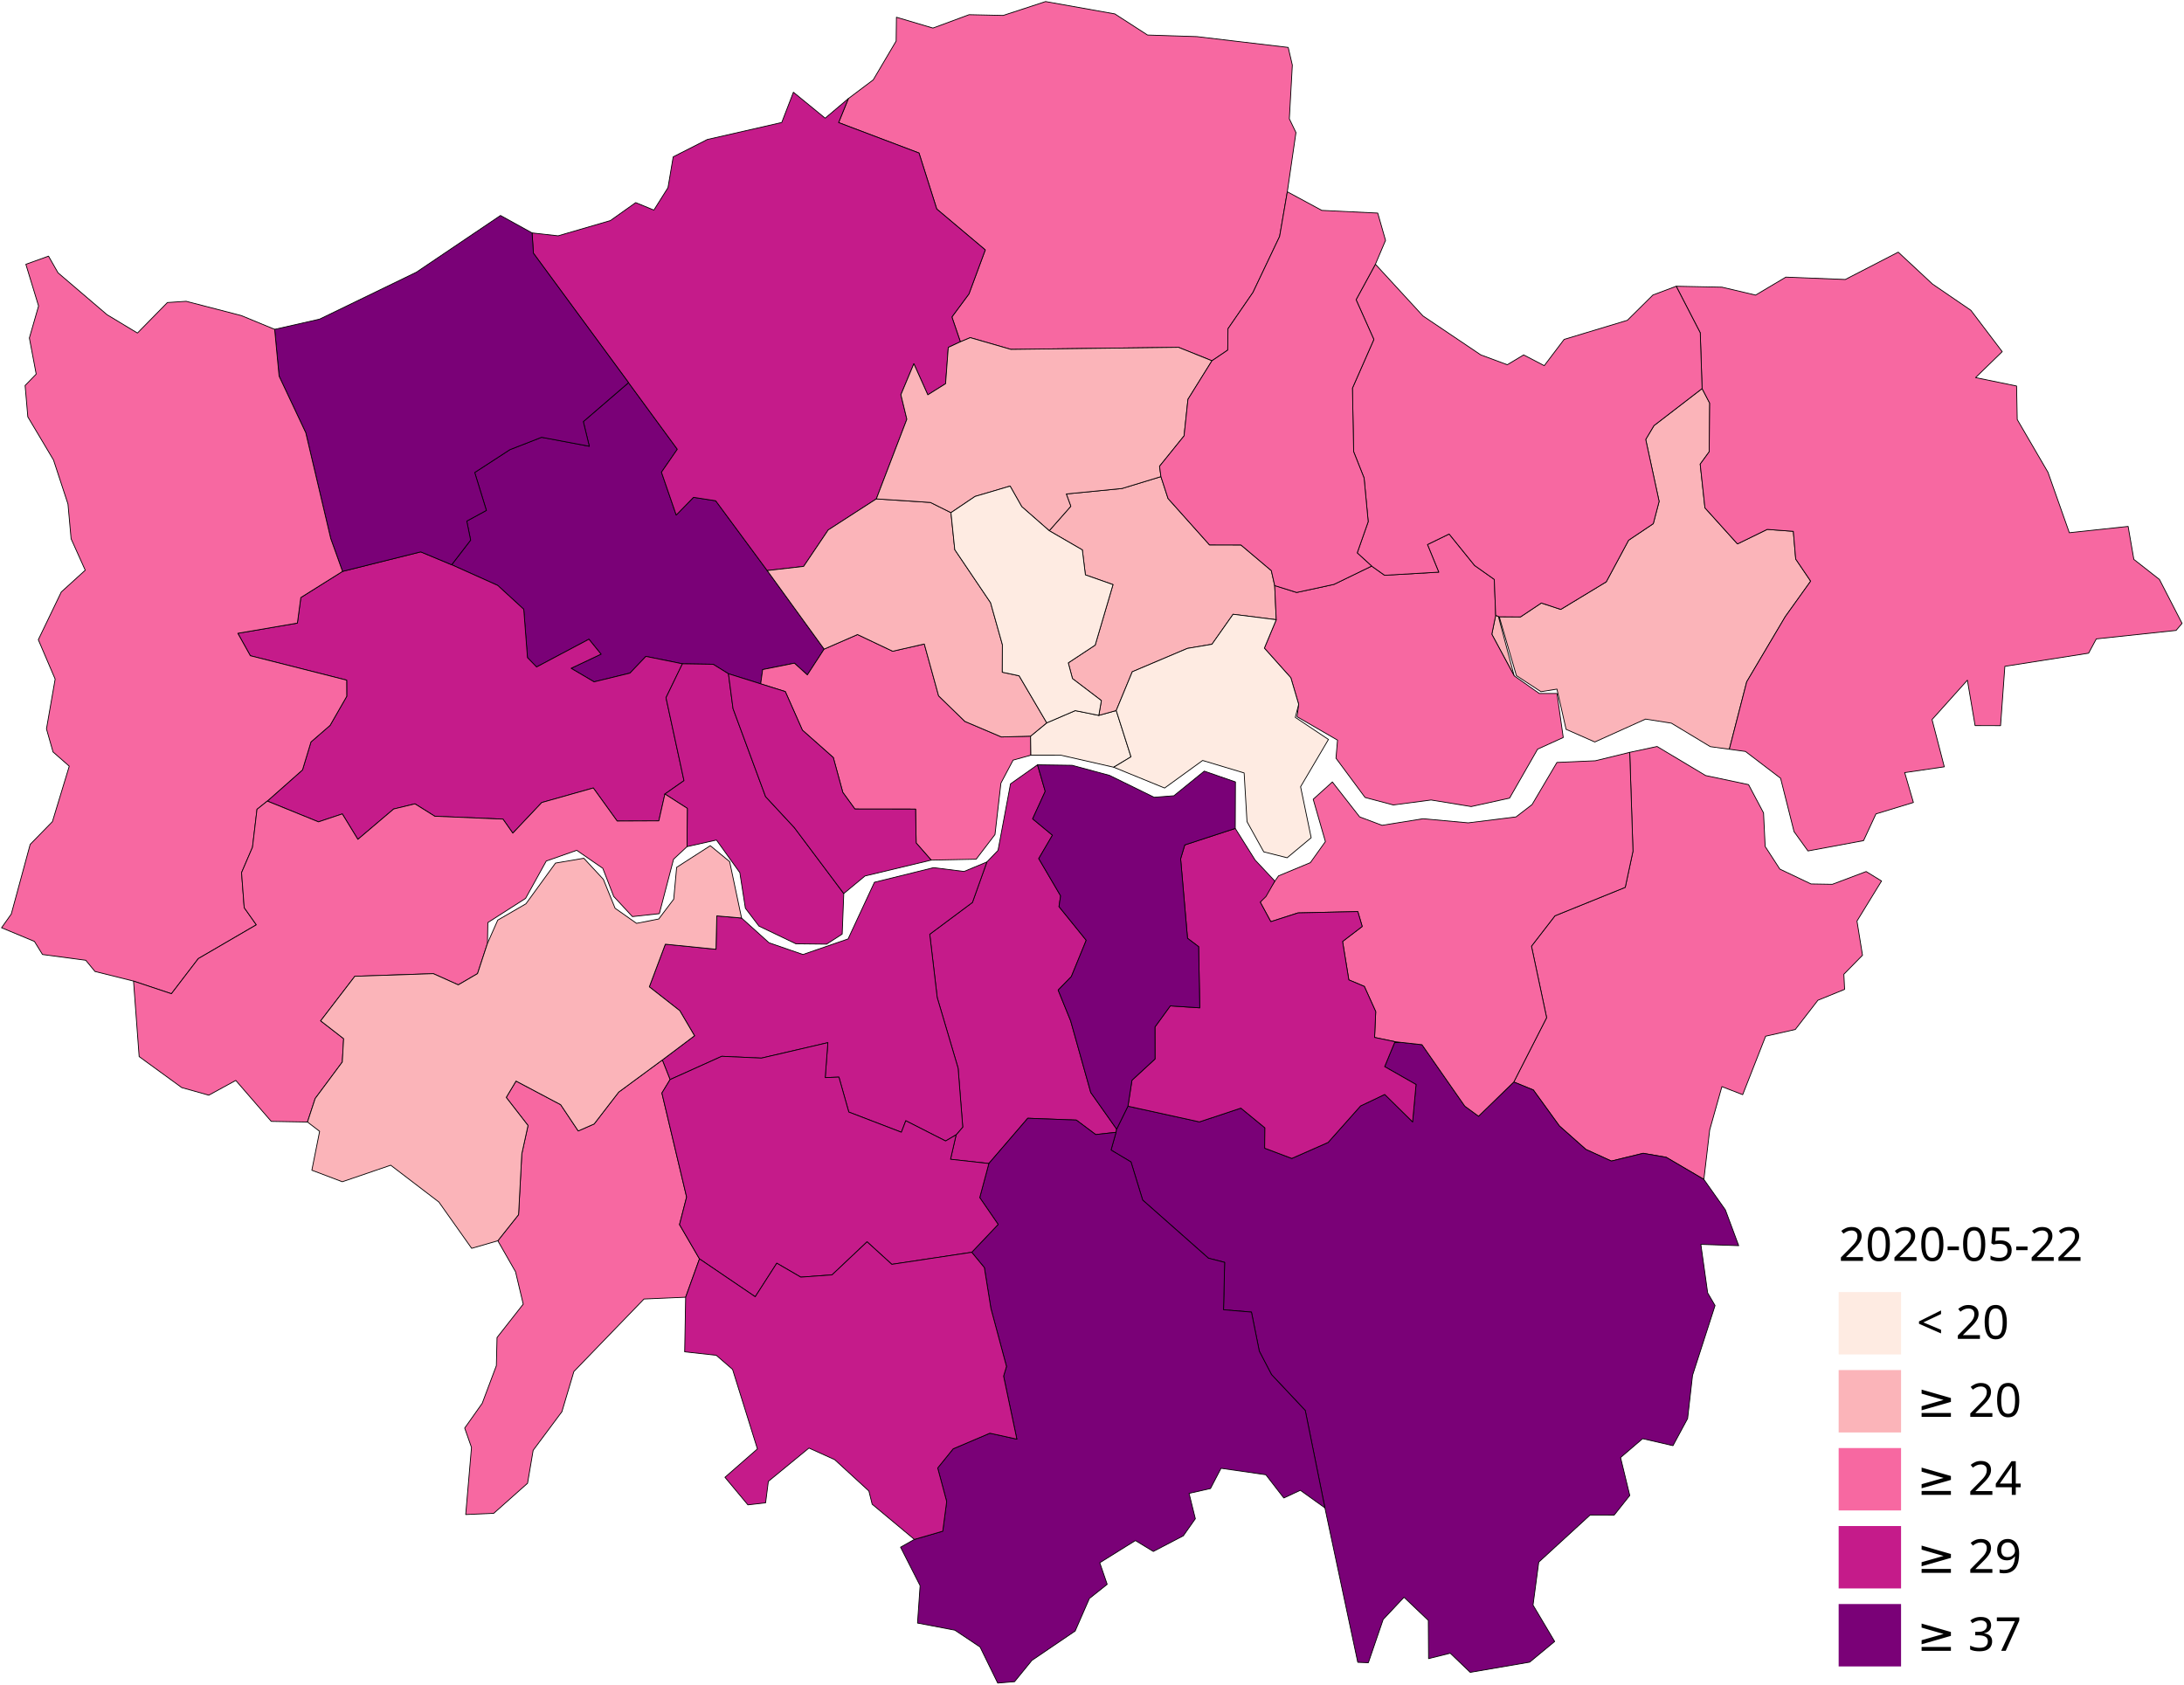
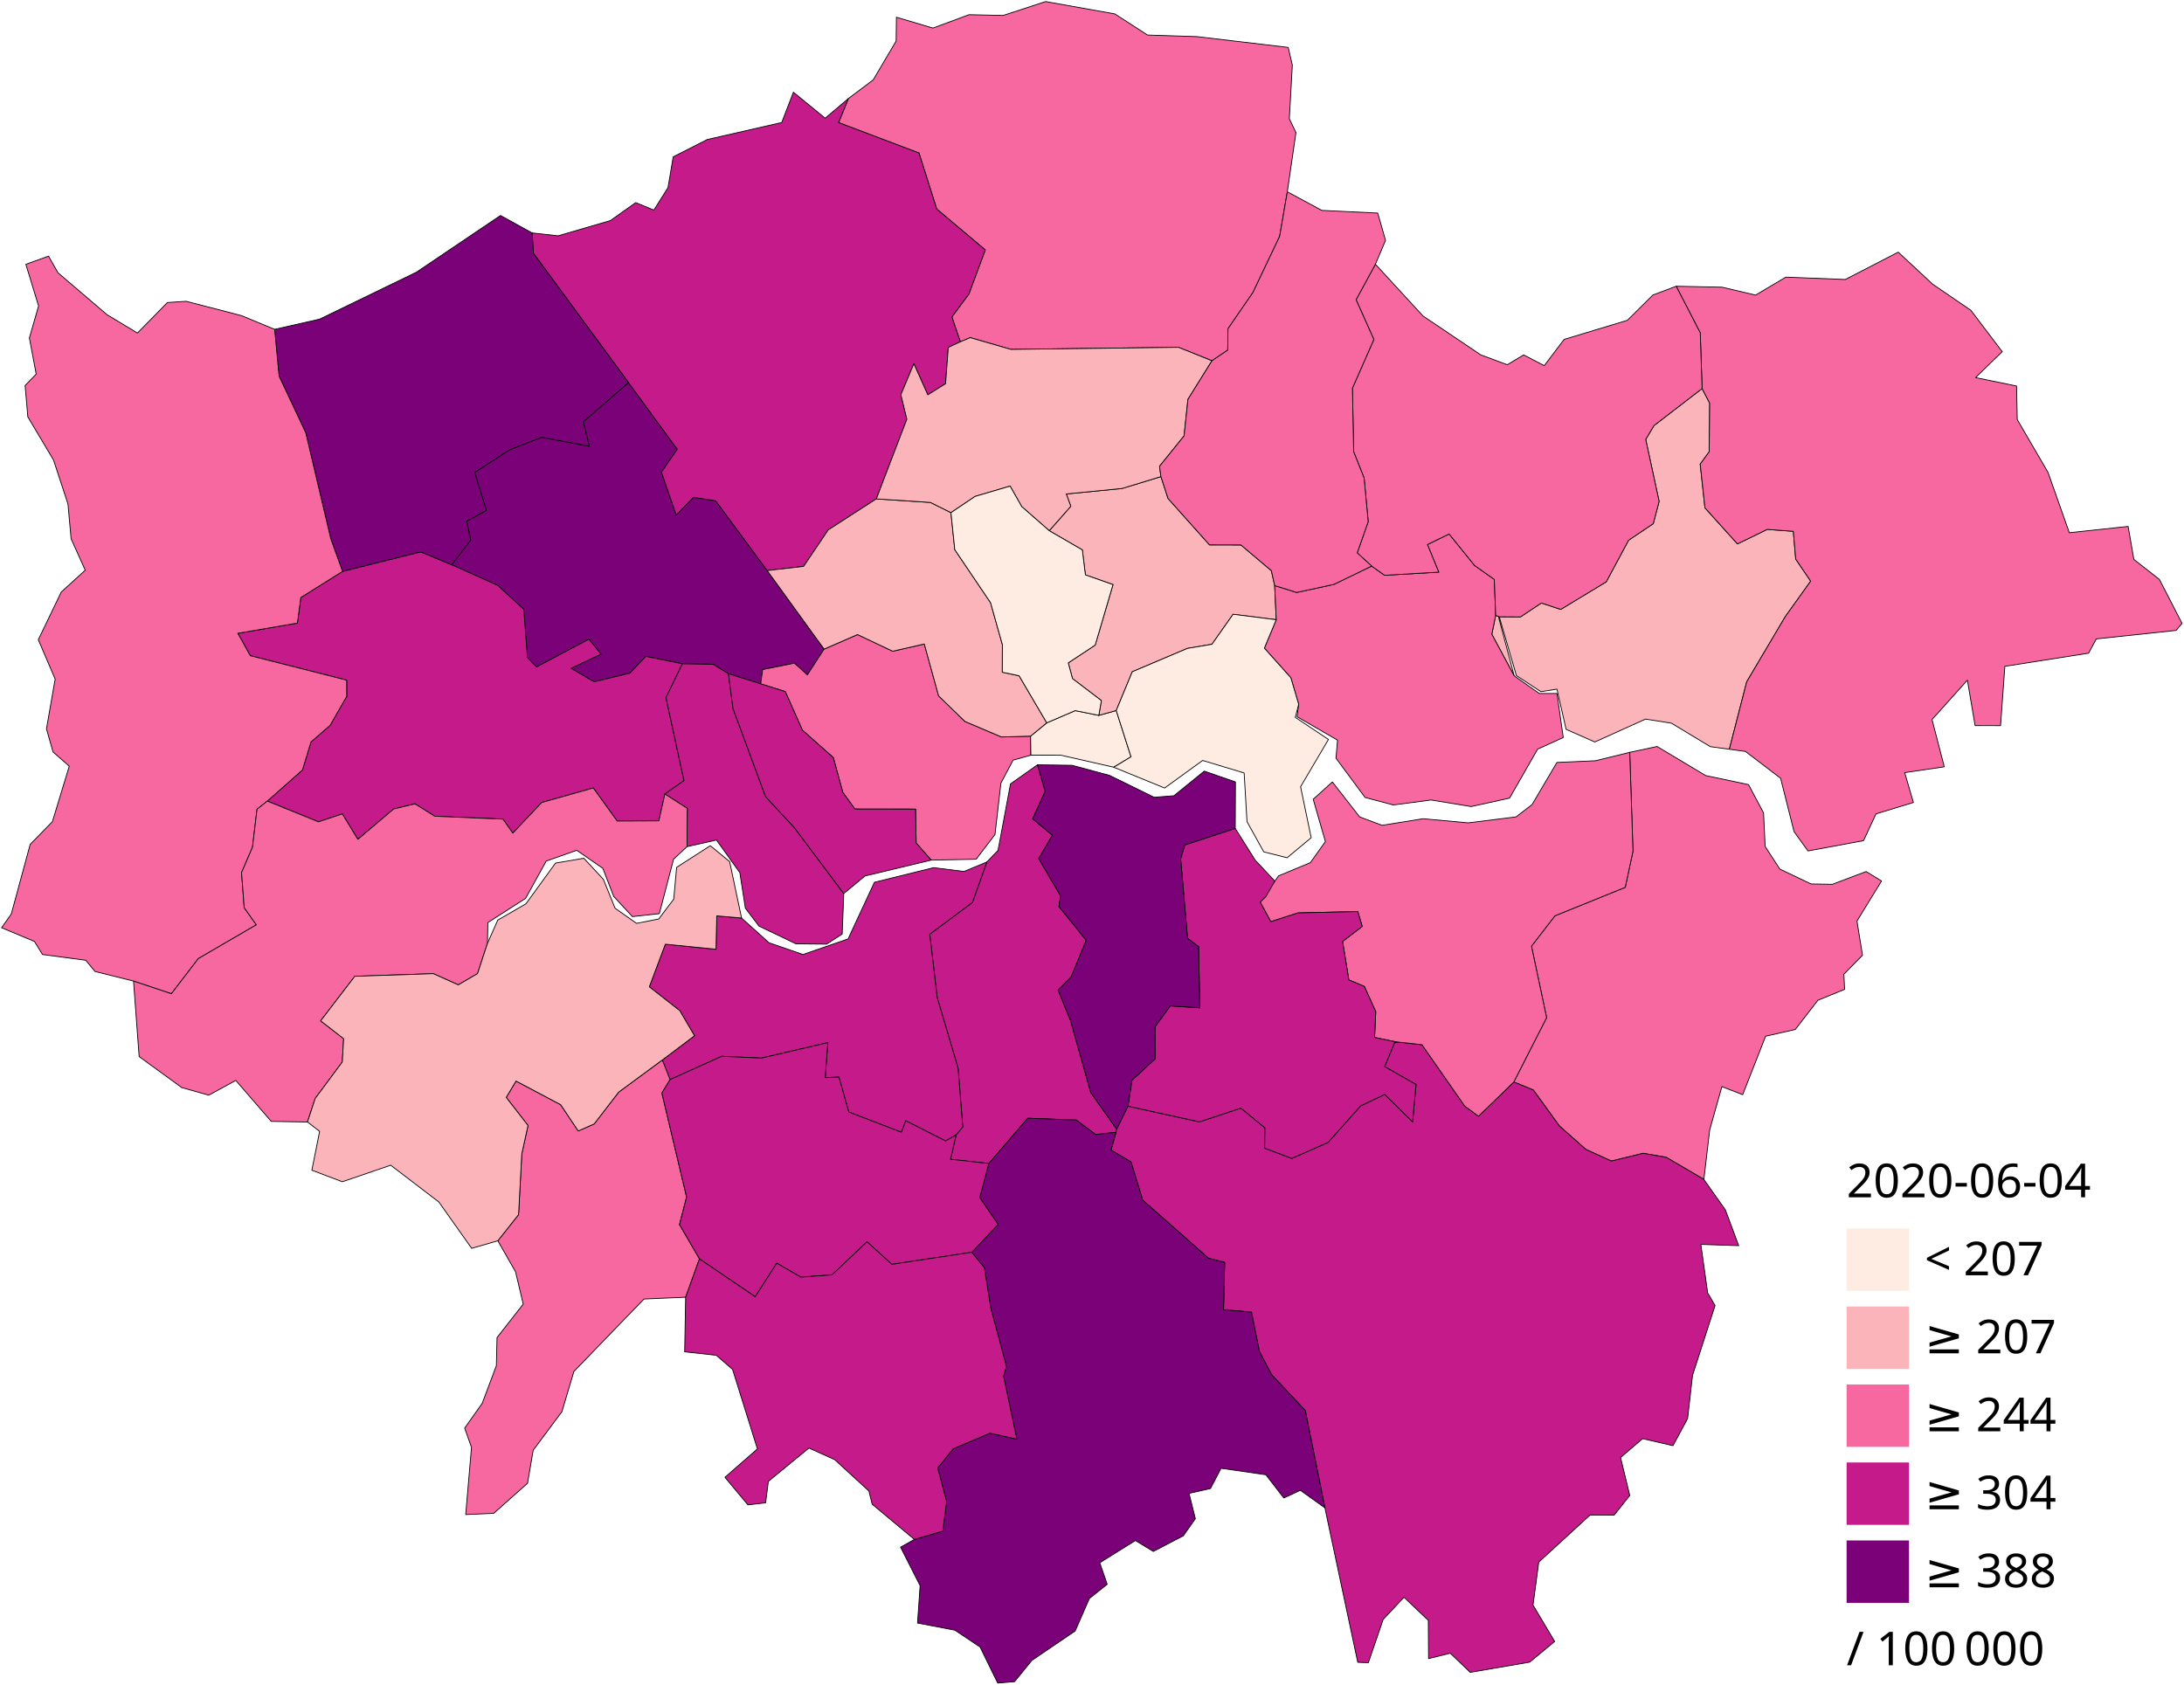
<svg xmlns="http://www.w3.org/2000/svg" version="1.1" baseProfile="tiny" width="1400" height="1080" stroke-linecap="round" stroke-linejoin="round">
-   <g id="g1003" transform="translate(1378.626,-817.6673)">
+   <g id="g1003" transform="translate(1383.72,-858.4221)">
    <g id="Text" font-size="30" font-family="Verdana" fill="#000">
      <text x="-200" y="1626">
-         <tspan x="-200" y="1626">2020-05-22</tspan>
+         <tspan x="-200" y="1626">2020-06-04</tspan>
      </text>
      <text x="-150" y="1676">
-         <tspan x="-150" y="1676">&lt; 20</tspan>
+         <tspan x="-150" y="1676">&lt; 207</tspan>
      </text>
      <text x="-150" y="1726">
-         <tspan x="-150" y="1726">≥ 20</tspan>
+         <tspan x="-150" y="1726">≥ 207</tspan>
      </text>
      <text x="-150" y="1776">
-         <tspan x="-150" y="1776">≥ 24</tspan>
+         <tspan x="-150" y="1776">≥ 244</tspan>
      </text>
      <text x="-150" y="1826">
-         <tspan x="-150" y="1826">≥ 29</tspan>
+         <tspan x="-150" y="1826">≥ 304</tspan>
      </text>
      <text x="-150" y="1876">
-         <tspan x="-150" y="1876">≥ 37</tspan>
+         <tspan x="-150" y="1876">≥ 388</tspan>
+       </text>
+       <text x="-200" y="1926">
+         <tspan x="-200" y="1926">/ 100 000</tspan>
      </text>
    </g>
    <g id="legend-boxes">
      <path d="m -200 1646 h 40 v 40 h -40 z" fill="#feebe2" />
      <path d="m -200 1696 h 40 v 40 h -40 z" fill="#fbb4b9" />
      <path d="m -200 1746 h 40 v 40 h -40 z" fill="#f768a1" />
      <path d="m -200 1796 h 40 v 40 h -40 z" fill="#c51b8a" />
      <path d="m -200 1846 h 40 v 40 h -40 z" fill="#7a0177" />
    </g>
  </g>
  <g id="layer" stroke="#000" stroke-width=".5">
    <path d="M 491.81 365.79 528.29 416.136 517.533 432.682 509.221 425.157 488.88 429.254 487.62 438.405 466.952 431.947 457.142 425.863 437.446 425.555 414.047 420.808 403.812 431.519 380.834 437.13 366.072 428.443 385.276 419.377 377.509 409.805 343.963 427.603 338.123 421.616 335.737 390.626 319.032 375.298 289.531 362.062 301.685 346.267 299.207 334.068 311.785 327.224 304.3 302.916 326.829 288.28 347.182 280.336 377.752 286.089 373.92 270.289 402.913 245.319 434.18 288.01 424.021 302.73 433.48 330.185 444.566 318.829 458.771 321.028 491.81 365.79 Z" fill="#7a0177" />
    <path d="M 825.776 30.396 828.418 41.733 826.499 76.164 830.74 84.978 825.209 122.946 820.27 151.573 803.189 187.472 787.175 210.76 787.002 224.445 776.888 231.286 755.462 222.673 648.056 224.001 621.938 216.465 615.61 219.123 610.189 203.204 621.117 188.444 631.581 160.214 600.476 134.01 589.099 98.097 537.565 78.591 543.829 63.184 559.756 51.196 574.447 26.315 574.636 11.05 598.036 17.991 621.218 9.419 643.082 9.9 670.261 1 714.639 8.915 735.604 22.462 767.295 23.477 825.776 30.396 Z" fill="#f768a1" />
    <path d="M 715.804 723.889 715.403 725.912 702.352 727.352 689.937 718.072 658.842 716.886 633.878 745.917 609.306 743.192 612.913 727.499 617.144 722.566 614.169 684.807 600.779 639.551 595.994 598.929 623.345 578.55 632.624 552.592 639.758 545.156 647.763 502.525 665.068 490.301 670.011 507.321 661.949 524.947 674.636 535.457 665.86 550.426 679.868 574.306 678.838 581.212 696.301 602.807 686.761 626.076 678.308 634.734 686.311 654.423 699.214 700.409 715.804 723.889 Z" fill="#c51b8a" />
    <path d="M 612.913 727.499 606.161 731.478 580.641 718.505 577.797 725.865 544.095 712.921 537.764 690.522 528.981 690.844 530.676 668.433 488.101 678.342 462.686 677.181 429.531 692.109 424.55 679.552 445.197 664.023 435.758 647.946 416.229 632.652 426.499 605.304 458.976 608.564 459.456 587.167 475.362 588.536 492.964 604.388 514.72 611.921 543.643 601.936 560.533 565.616 598.498 556.235 617.973 558.695 632.624 552.592 623.345 578.55 595.994 598.929 600.779 639.551 614.169 684.807 617.144 722.566 612.913 727.499 Z" fill="#c51b8a" />
    <path d="M 660.636 471.935 660.814 484.134 649.421 487.312 641.61 502.075 637.819 535.003 625.745 550.826 596.93 551.411 587.288 540.425 586.92 518.72 548.025 518.676 540.258 507.989 534.17 485.667 514.353 468.104 503.395 443.366 487.62 438.405 488.88 429.254 509.221 425.157 517.533 432.682 528.29 416.136 549.685 406.805 572.235 417.496 592.496 412.862 601.669 446.097 618.507 462.491 641.934 472.451 660.636 471.935 Z" fill="#f768a1" />
    <path d="M 1181.964 624.581 1182.441 634.279 1165.321 641.262 1150.836 659.995 1131.814 664.311 1117.111 701.783 1103.776 696.616 1095.961 724.373 1092.222 756.112 1068.103 741.943 1053.328 739.365 1032.943 744.342 1016.593 736.891 999.597 721.828 982.918 698.788 970.386 693.652 991.424 652.41 981.71 606.594 996.769 587.11 1041.82 568.87 1046.782 545.669 1044.691 482.324 1062.23 478.571 1093.359 497.193 1120.869 503.015 1130.477 521.131 1131.517 542.662 1140.913 557.158 1160.91 566.688 1174.565 566.922 1196.245 558.741 1206.121 564.807 1190.366 590.479 1193.912 612.396 1181.964 624.581 Z" fill="#f768a1" />
    <path d="M 704.36 458.633 715.538 455.502 725.001 485.19 713.915 491.857 680.028 484.148 660.814 484.134 660.636 471.935 671.003 463.407 689.238 455.574 704.36 458.633 Z" fill="#feebe2" />
    <path d="M 1108.549 480.323 1096.357 478.673 1071.421 463.619 1054.852 461.009 1022.315 475.676 1003.903 467.565 998.043 441.786 987.784 443.427 972.044 433.11 961.067 395.406 974.646 395.516 988.034 386.588 1000.482 390.685 1029.649 373.009 1043.975 346.332 1059.801 335.713 1063.539 321.446 1054.951 281.729 1060.222 272.857 1091.081 249.099 1095.97 258.495 1095.633 289.65 1089.867 297.551 1092.919 325.594 1113.761 348.696 1132.846 339.389 1149.568 340.627 1151.093 358.413 1160.684 372.562 1144.404 395.324 1119.691 437.082 1108.549 480.323 Z M 970.619 433.258 956.297 406.608 958.769 394.503 960.493 395.181 970.619 433.258 Z" fill="#fbb4b9" />
    <path d="M 543.829 63.184 537.565 78.591 589.099 98.097 600.476 134.01 631.581 160.214 621.117 188.444 610.189 203.204 615.61 219.123 607.88 222.714 606.149 245.975 594.75 253.125 585.805 233.184 577.499 253.044 581.319 268.771 561.759 319.832 530.915 339.745 515.158 363.108 491.81 365.79 458.771 321.028 444.566 318.829 433.48 330.185 424.021 302.73 434.18 288.01 402.913 245.319 341.945 162.348 341.069 149.312 357.764 151.183 391.244 141.42 407.511 129.886 419.152 134.68 428.193 120.311 431.539 100.547 453.375 89.436 501.117 78.523 508.592 59.116 528.948 75.758 543.829 63.184 Z" fill="#c51b8a" />
-     <path d="M 970.386 693.652 982.918 698.788 999.597 721.828 1016.593 736.891 1032.943 744.342 1053.328 739.365 1068.103 741.943 1092.222 756.112 1106.006 775.627 1114.558 798.587 1090.296 797.761 1094.656 828.848 1099.4 836.961 1084.957 881.725 1081.807 909.411 1072.425 926.814 1052.965 922.322 1038.828 934.431 1044.733 958.738 1034.733 971.305 1019.309 971.265 986.38 1001.46 982.713 1028.997 996.579 1052.333 980.577 1065.59 942.441 1072.133 929.649 1059.858 915.742 1063.338 915.589 1038.83 900.023 1023.993 886.652 1038.214 877.145 1065.957 870.365 1065.687 849.298 966.685 836.711 904.256 815.059 881.231 807.24 866.223 802.214 841.162 784.322 839.677 785.03 809.276 774.678 806.646 732.478 769.362 724.999 744.919 712.21 737.287 715.403 725.912 715.804 723.889 723.047 709.158 768.855 719.221 795.443 710.409 810.842 723.045 810.688 736.086 828.077 742.643 851.338 732.407 872.14 709.015 887.653 701.626 905.506 719.227 907.721 695.275 887.596 683.819 894.196 667.829 911.519 669.742 938.985 709.152 947.794 715.59 970.386 693.652 Z" fill="#7a0177" />
+     <path d="M 970.386 693.652 982.918 698.788 999.597 721.828 1016.593 736.891 1032.943 744.342 1053.328 739.365 1068.103 741.943 1092.222 756.112 1106.006 775.627 1114.558 798.587 1090.296 797.761 1094.656 828.848 1099.4 836.961 1084.957 881.725 1081.807 909.411 1072.425 926.814 1052.965 922.322 1038.828 934.431 1044.733 958.738 1034.733 971.305 1019.309 971.265 986.38 1001.46 982.713 1028.997 996.579 1052.333 980.577 1065.59 942.441 1072.133 929.649 1059.858 915.742 1063.338 915.589 1038.83 900.023 1023.993 886.652 1038.214 877.145 1065.957 870.365 1065.687 849.298 966.685 836.711 904.256 815.059 881.231 807.24 866.223 802.214 841.162 784.322 839.677 785.03 809.276 774.678 806.646 732.478 769.362 724.999 744.919 712.21 737.287 715.403 725.912 715.804 723.889 723.047 709.158 768.855 719.221 795.443 710.409 810.842 723.045 810.688 736.086 828.077 742.643 851.338 732.407 872.14 709.015 887.653 701.626 905.506 719.227 907.721 695.275 887.596 683.819 894.196 667.829 911.519 669.742 938.985 709.152 947.794 715.59 970.386 693.652 Z" fill="#c51b8a" />
    <path d="M 609.592 328.655 612.041 352.384 634.986 386.396 642.554 413.284 642.495 430.959 653.27 433.229 671.003 463.407 660.636 471.935 641.934 472.451 618.507 462.491 601.669 446.097 592.496 412.862 572.235 417.496 549.685 406.805 528.29 416.136 491.81 365.79 515.158 363.108 530.915 339.745 561.759 319.832 596.445 322.114 609.592 328.655 Z" fill="#fbb4b9" />
    <path d="M 715.403 725.912 712.21 737.287 724.999 744.919 732.478 769.362 774.678 806.646 785.03 809.276 784.322 839.677 802.214 841.162 807.24 866.223 815.059 881.231 836.711 904.256 849.298 966.685 833.552 955.418 822.958 960.353 811.438 945.452 782.718 941.312 775.966 954.292 762.223 957.397 766.253 973.65 758.543 984.594 739.314 994.628 727.832 987.64 704.99 1001.864 709.745 1015.7 698.324 1024.787 689.211 1045.629 661.494 1064.445 650.355 1078.11 639.557 1079 628.263 1055.909 612.116 1045.101 588.153 1040.536 589.815 1016.568 577.283 991.894 586.125 986.903 604.324 981.626 606.839 962.617 601.074 941.104 611 928.817 634.544 918.808 651.822 922.611 643.317 882.217 645.181 876.032 635.189 838.805 630.991 812.661 622.896 802.834 639.843 784.96 628.033 767.76 633.878 745.917 658.842 716.886 689.937 718.072 702.352 727.352 715.403 725.912 Z" fill="#7a0177" />
    <path d="M 289.531 362.062 319.032 375.298 335.737 390.626 338.123 421.616 343.963 427.603 377.509 409.805 385.276 419.377 366.072 428.443 380.834 437.13 403.812 431.519 414.047 420.808 437.446 425.555 426.925 447.283 438.452 500.45 426.222 509.034 422.327 526.249 395.612 526.362 380.327 505.171 347.297 514.493 328.729 534.129 322.419 525.143 278.708 523.294 265.993 515.34 252.341 518.65 229.401 538.116 219.426 521.791 204.163 526.892 171.356 513.568 193.904 493.596 199.338 475.656 211.598 465.017 222.264 446.424 222.229 436.051 160.463 420.383 152.443 406.002 190.633 399.456 192.834 383.072 219.571 366.314 269.698 353.798 289.531 362.062 Z" fill="#c51b8a" />
    <path d="M 970.386 693.652 947.794 715.59 938.985 709.152 911.519 669.742 894.196 667.829 881.146 665.091 881.884 648.547 874.571 632.38 864.634 628.188 860.626 603.566 873.214 593.946 870.382 584.4 832.061 585.259 814.616 590.874 807.83 578.35 819.572 561.513 839.979 553.028 849.609 539.531 841.799 512.4 854.082 501.307 871.568 523.7 885.949 529.107 912.242 524.878 941.171 527.522 971.823 523.709 982.09 515.805 998.031 488.798 1022.642 487.725 1044.691 482.324 1046.782 545.669 1041.82 568.87 996.769 587.11 981.71 606.594 991.424 652.41 970.386 693.652 Z" fill="#f768a1" />
    <path d="M 817.114 375.419 818.101 397.297 790.445 393.805 776.901 413.022 761.128 415.696 725.822 430.657 715.538 455.502 704.36 458.633 706.008 449.136 687.481 435.041 684.783 424.949 702.042 413.568 713.463 374.786 695.77 368.556 693.802 352.539 672.595 340.249 686.407 324.568 683.518 316.67 719.228 313.166 744.185 305.561 748.747 319.583 775.324 349.326 795.47 349.37 814.955 365.826 817.114 375.419 Z" fill="#fbb4b9" />
    <path d="M 466.952 431.947 469.89 454.254 490.76 510.712 509.159 530.537 540.883 572.85 539.867 598.842 529.88 605.284 510.212 605.077 486.525 593.729 477.809 582.267 474.264 559.473 459.27 538.531 440.397 542.78 440.576 518.234 426.222 509.034 438.452 500.45 426.925 447.283 437.446 425.555 457.142 425.863 466.952 431.947 Z" fill="#c51b8a" />
    <path d="M 776.888 231.286 761.517 255.977 759.017 279.442 743.299 298.927 744.185 305.561 719.228 313.166 683.518 316.67 686.407 324.568 672.595 340.249 654.946 324.779 647.496 311.626 625.008 318.269 609.592 328.655 596.445 322.114 561.759 319.832 581.319 268.771 577.499 253.044 585.805 233.184 594.75 253.125 606.149 245.975 607.88 222.714 615.61 219.123 621.938 216.465 648.056 224.001 755.462 222.673 776.888 231.286 Z" fill="#fbb4b9" />
    <path d="M 341.069 149.312 341.945 162.348 402.913 245.319 373.92 270.289 377.752 286.089 347.182 280.336 326.829 288.28 304.3 302.916 311.785 327.224 299.207 334.068 301.685 346.267 289.531 362.062 269.698 353.798 219.571 366.314 211.994 345.232 196.003 277.432 178.895 241.135 176.058 211.138 204.865 204.592 266.901 174.513 320.833 138.141 341.069 149.312 Z" fill="#7a0177" />
    <path d="M 1364.18 337.481 1367.848 358.616 1384.264 371.487 1398.753 399.635 1394.921 404.155 1343.777 409.591 1338.86 418.747 1285.164 427.184 1282.405 465.213 1266.087 465.17 1261.147 436.057 1238.486 461.312 1246.344 491.594 1220.957 495.313 1226.537 514.47 1202.548 521.779 1194.589 538.919 1158.953 545.542 1150.028 533.14 1141.407 498.94 1118.868 481.745 1108.549 480.323 1119.691 437.082 1144.404 395.324 1160.684 372.562 1151.093 358.413 1149.568 340.627 1132.846 339.389 1113.761 348.696 1092.919 325.594 1089.867 297.551 1095.633 289.65 1095.97 258.495 1091.081 249.099 1089.903 213.381 1074.476 183.509 1103.849 184.109 1125.37 189.183 1144.774 177.666 1182.886 179.169 1216.809 161.649 1238.785 182.105 1263.379 198.928 1283.478 225.442 1266.385 242.072 1292.678 247.471 1293.096 268.958 1312.808 302.789 1326.493 341.528 1364.18 337.481 Z" fill="#f768a1" />
    <path d="M 176.058 211.138 178.895 241.135 196.003 277.432 211.994 345.232 219.571 366.314 192.834 383.072 190.633 399.456 152.443 406.002 160.463 420.383 222.229 436.051 222.264 446.424 211.598 465.017 199.338 475.656 193.904 493.596 171.356 513.568 164.751 518.84 161.857 543.143 154.849 559.447 156.543 581.904 164.314 592.889 127.125 614.544 109.885 637.073 85.6 628.966 60.88 622.801 54.981 615.614 27.244 611.927 22.068 603.541 1 594.765 7.229 585.98 19.346 541.332 33.603 526.732 44.394 491.194 33.998 482.07 29.784 467.293 35.35 435.355 24.553 410.119 39.284 379.51 54.639 365.554 45.586 345.435 43.567 323.114 34.305 294.916 17.838 267.261 16.093 247.132 23.2 239.823 18.827 216.674 24.721 196.164 16.571 169.444 31.105 164.21 37.199 174.897 68.602 201.738 88.11 213.509 107.302 193.949 119.341 193.156 154.683 202.31 176.058 211.138 Z" fill="#f768a1" />
    <path d="M 426.222 509.034 440.576 518.234 440.397 542.78 431.772 550.837 422.656 585.729 405.389 587.62 393.411 574.697 386.417 556.672 369.701 545.126 350.165 551.996 336.919 575.944 312.731 591.436 312.473 604.794 306.117 624.182 293.756 631.385 277.768 624.206 227.456 625.891 205.549 654.449 220.277 665.884 219.424 680.845 202.042 704.241 197.102 719.315 173.873 718.906 151.146 692.652 133.822 702.116 116.51 697.255 89.198 677.373 85.6 628.966 109.885 637.073 127.125 614.544 164.314 592.889 156.543 581.904 154.849 559.447 161.857 543.143 164.751 518.84 171.356 513.568 204.163 526.892 219.426 521.791 229.401 538.116 252.341 518.65 265.993 515.34 278.708 523.294 322.419 525.143 328.729 534.129 347.297 514.493 380.327 505.171 395.612 526.362 422.327 526.249 426.222 509.034 Z" fill="#f768a1" />
    <path d="M 672.595 340.249 693.802 352.539 695.77 368.556 713.463 374.786 702.042 413.568 684.783 424.949 687.481 435.041 706.008 449.136 704.36 458.633 689.238 455.574 671.003 463.407 653.27 433.229 642.495 430.959 642.554 413.284 634.986 386.396 612.041 352.384 609.592 328.655 625.008 318.269 647.496 311.626 654.946 324.779 672.595 340.249 Z" fill="#feebe2" />
    <path d="M 487.62 438.405 503.395 443.366 514.353 468.104 534.17 485.667 540.258 507.989 548.025 518.676 586.92 518.72 587.288 540.425 596.93 551.411 554.479 561.591 540.883 572.85 509.159 530.537 490.76 510.712 469.89 454.254 466.952 431.947 487.62 438.405 Z" fill="#c51b8a" />
    <path d="M 429.531 692.109 424.289 700.742 440.132 767.399 435.592 785.059 448.379 807.056 439.518 831.638 412.812 832.79 367.86 879.286 360.191 905.039 341.769 929.78 338.177 950.9 316.485 970.189 298.538 970.966 302.238 927.937 297.885 915.528 309.122 899.632 318.181 875.505 318.605 857.485 335.402 836.069 330.471 815.302 319.12 795.44 332.418 778.696 334.478 739.763 338.479 721.552 324.508 703.551 330.79 693.05 359.401 708.195 370.653 725.041 380.859 720.567 396.595 700.142 424.55 679.552 429.531 692.109 Z" fill="#f768a1" />
    <path d="M 804.578 551.373 817.211 564.843 811.615 574.606 811.437 574.841 807.83 578.35 814.616 590.874 832.061 585.259 870.382 584.4 873.214 593.946 860.626 603.566 864.634 628.188 874.571 632.38 881.884 648.547 881.146 665.091 894.196 667.829 887.596 683.819 907.721 695.275 905.506 719.227 887.653 701.626 872.14 709.015 851.338 732.407 828.077 742.643 810.688 736.086 810.842 723.045 795.443 710.409 768.855 719.221 723.047 709.158 725.619 692.526 740.41 678.895 740.365 658.37 750.179 644.874 769.085 646.112 768.364 606.93 761.236 601.532 756.811 550.57 759.465 541.682 791.831 531.101 804.578 551.373 Z" fill="#c51b8a" />
    <path d="M 612.913 727.499 609.306 743.192 633.878 745.917 628.033 767.76 639.843 784.96 622.896 802.834 571.679 810.551 555.811 796.108 533.37 817.304 513.332 818.764 497.943 809.822 484.119 831.333 448.379 807.056 435.592 785.059 440.132 767.399 424.289 700.742 429.531 692.109 462.686 677.181 488.101 678.342 530.676 668.433 528.981 690.844 537.764 690.522 544.095 712.921 577.797 725.865 580.641 718.505 606.161 731.478 612.913 727.499 Z" fill="#c51b8a" />
    <path d="M 958.769 394.503 956.297 406.608 970.619 433.258 986.72 444.584 998.073 444.572 1002.082 472.821 985.652 480.272 967.678 511.663 943.071 517.074 917.375 512.869 893.13 516.055 875.033 511.24 856.399 486.084 857.392 474.493 831.448 459.499 832.49 451.551 827.45 434.493 810.481 415.524 818.101 397.297 817.114 375.419 831.183 379.816 855.061 374.658 879.263 362.918 887.548 368.794 922.275 366.793 915.031 349.105 928.932 342.34 945.231 362.508 957.89 371.464 958.769 394.503 Z" fill="#f768a1" />
    <path d="M 881.673 169.389 912.151 202.542 949.187 227.493 966.194 233.822 976.695 227.526 989.909 234.411 1002.651 217.577 1043.198 205.328 1059.569 189.118 1074.476 183.509 1089.903 213.381 1091.081 249.099 1060.222 272.857 1054.951 281.729 1063.539 321.446 1059.801 335.713 1043.975 346.332 1029.649 373.009 1000.482 390.685 988.034 386.588 974.646 395.516 961.067 395.406 960.493 395.181 958.769 394.503 957.89 371.464 945.231 362.508 928.932 342.34 915.031 349.105 922.275 366.793 887.548 368.794 879.263 362.918 870.006 354.468 877.051 334.427 874.413 306.44 867.712 289.562 866.945 248.842 880.675 217.638 869.282 192.151 881.673 169.389 Z" fill="#f768a1" />
    <path d="M 475.362 588.536 459.456 587.167 458.976 608.564 426.499 605.304 416.229 632.652 435.758 647.946 445.197 664.023 424.55 679.552 396.595 700.142 380.859 720.567 370.653 725.041 359.401 708.195 330.79 693.05 324.508 703.551 338.479 721.552 334.478 739.763 332.418 778.696 319.12 795.44 302.352 800.298 281.327 770.611 250.458 747.007 219.422 757.609 199.906 750.219 204.89 725.281 197.102 719.315 202.042 704.241 219.424 680.845 220.277 665.884 205.549 654.449 227.456 625.891 277.768 624.206 293.756 631.385 306.117 624.182 312.473 604.794 319.072 589.883 337.132 579.422 356.093 553.316 374.242 550.222 386.771 563.734 394.285 582.272 408.042 591.948 422.255 589.161 431.875 576.446 433.743 556.045 455.309 542.168 467.725 552.387 475.362 588.536 Z" fill="#fbb4b9" />
    <path d="M 791.831 531.101 759.465 541.682 756.811 550.57 761.236 601.532 768.364 606.93 769.085 646.112 750.179 644.874 740.365 658.37 740.41 678.895 725.619 692.526 723.047 709.158 715.804 723.889 699.214 700.409 686.311 654.423 678.308 634.734 686.761 626.076 696.301 602.807 678.838 581.212 679.868 574.306 665.86 550.426 674.636 535.457 661.949 524.947 670.011 507.321 665.068 490.301 687.25 490.621 711.241 497.091 739.851 511.13 752.482 510.151 771.968 494.348 791.948 501.279 791.831 531.101 Z" fill="#7a0177" />
    <path d="M 622.896 802.834 630.991 812.661 635.189 838.805 645.181 876.032 643.317 882.217 651.822 922.611 634.544 918.808 611 928.817 601.074 941.104 606.839 962.617 604.324 981.626 586.125 986.903 559.085 964.352 556.972 955.871 535.071 935.793 518.566 928.332 492.533 949.693 490.769 963.457 479.424 964.75 464.711 947.089 485.519 928.883 469.601 877.927 459.132 868.861 438.896 866.643 439.518 831.638 448.379 807.056 484.119 831.333 497.943 809.822 513.332 818.764 533.37 817.304 555.811 796.108 571.679 810.551 622.896 802.834 Z" fill="#c51b8a" />
    <path d="M 818.101 397.297 810.481 415.524 827.45 434.493 832.49 451.551 830.319 459.904 851.565 474.069 833.712 504.371 840.5 537.056 825.077 549.903 810.101 546.115 799.364 526.754 797.525 495.537 770.921 487.526 746.549 505.197 713.915 491.857 725.001 485.19 715.538 455.502 725.822 430.657 761.128 415.696 776.901 413.022 790.445 393.805 818.101 397.297 Z" fill="#feebe2" />
    <path d="M 881.673 169.389 869.282 192.151 880.675 217.638 866.945 248.842 867.712 289.562 874.413 306.44 877.051 334.427 870.006 354.468 879.263 362.918 855.061 374.658 831.183 379.816 817.114 375.419 814.955 365.826 795.47 349.37 775.324 349.326 748.747 319.583 744.185 305.561 743.299 298.927 759.017 279.442 761.517 255.977 776.888 231.286 787.002 224.445 787.175 210.76 803.189 187.472 820.27 151.573 825.209 122.946 847.29 134.872 883.165 136.6 888.167 154.087 881.673 169.389 Z" fill="#f768a1" />
  </g>
</svg>
